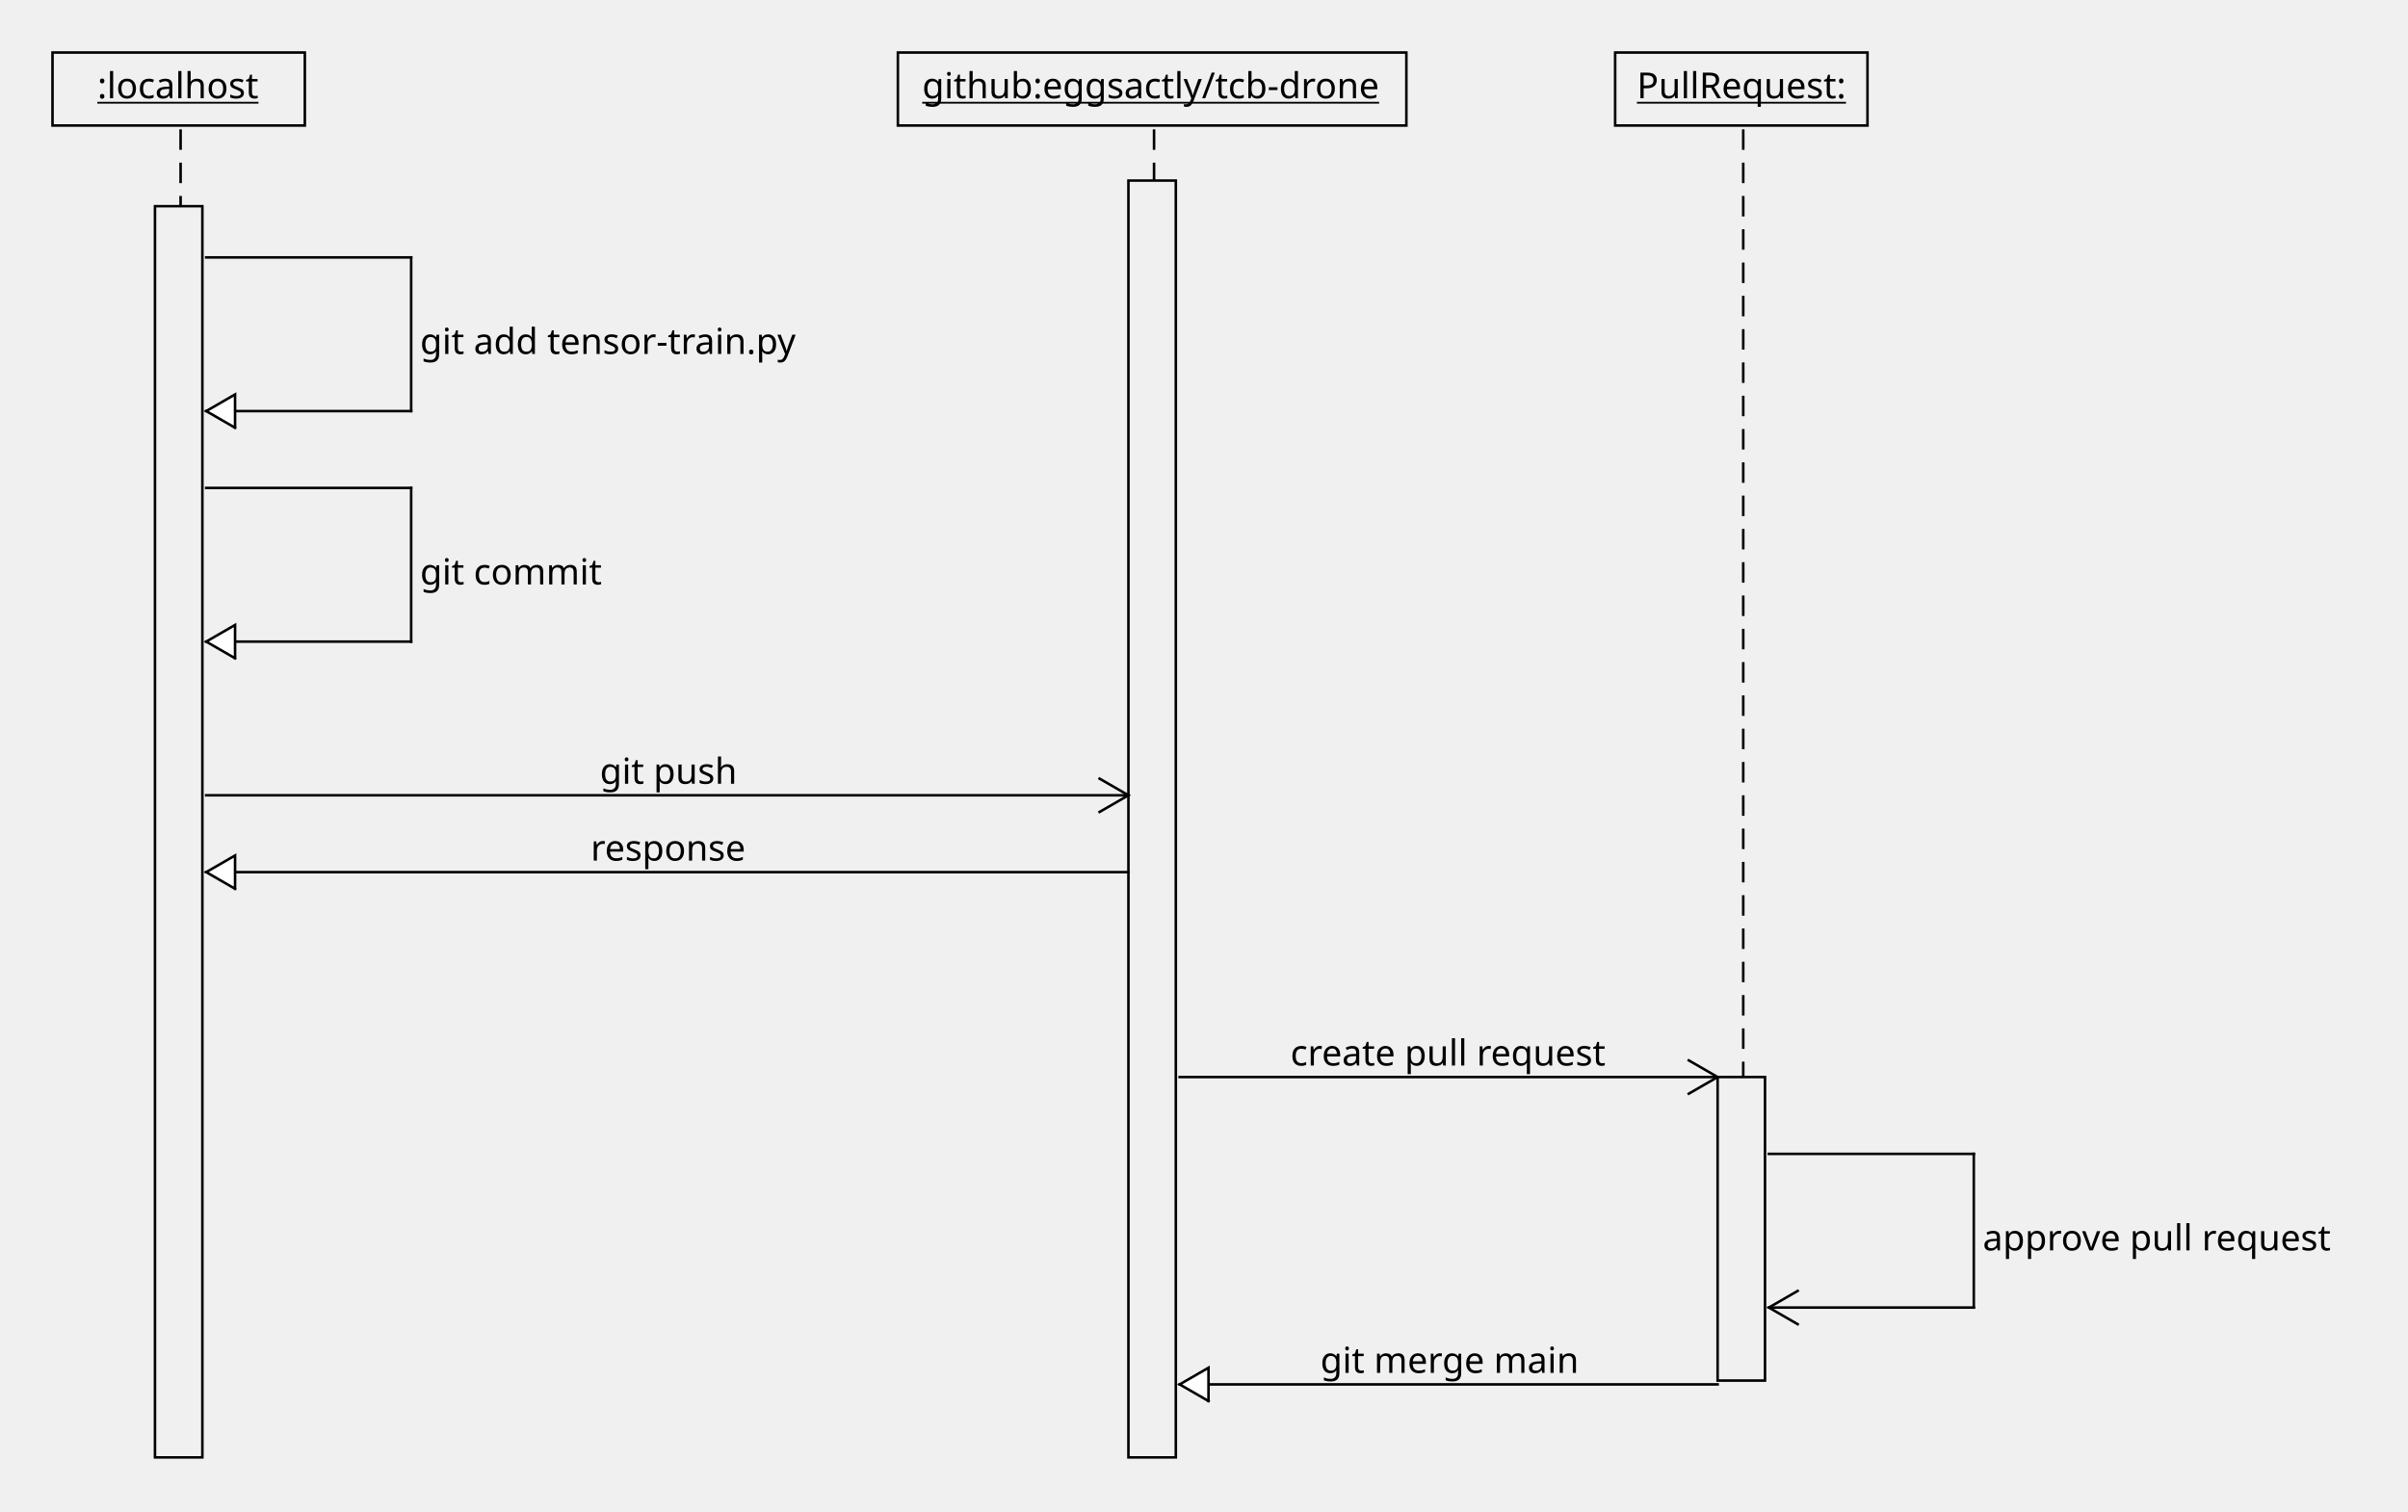
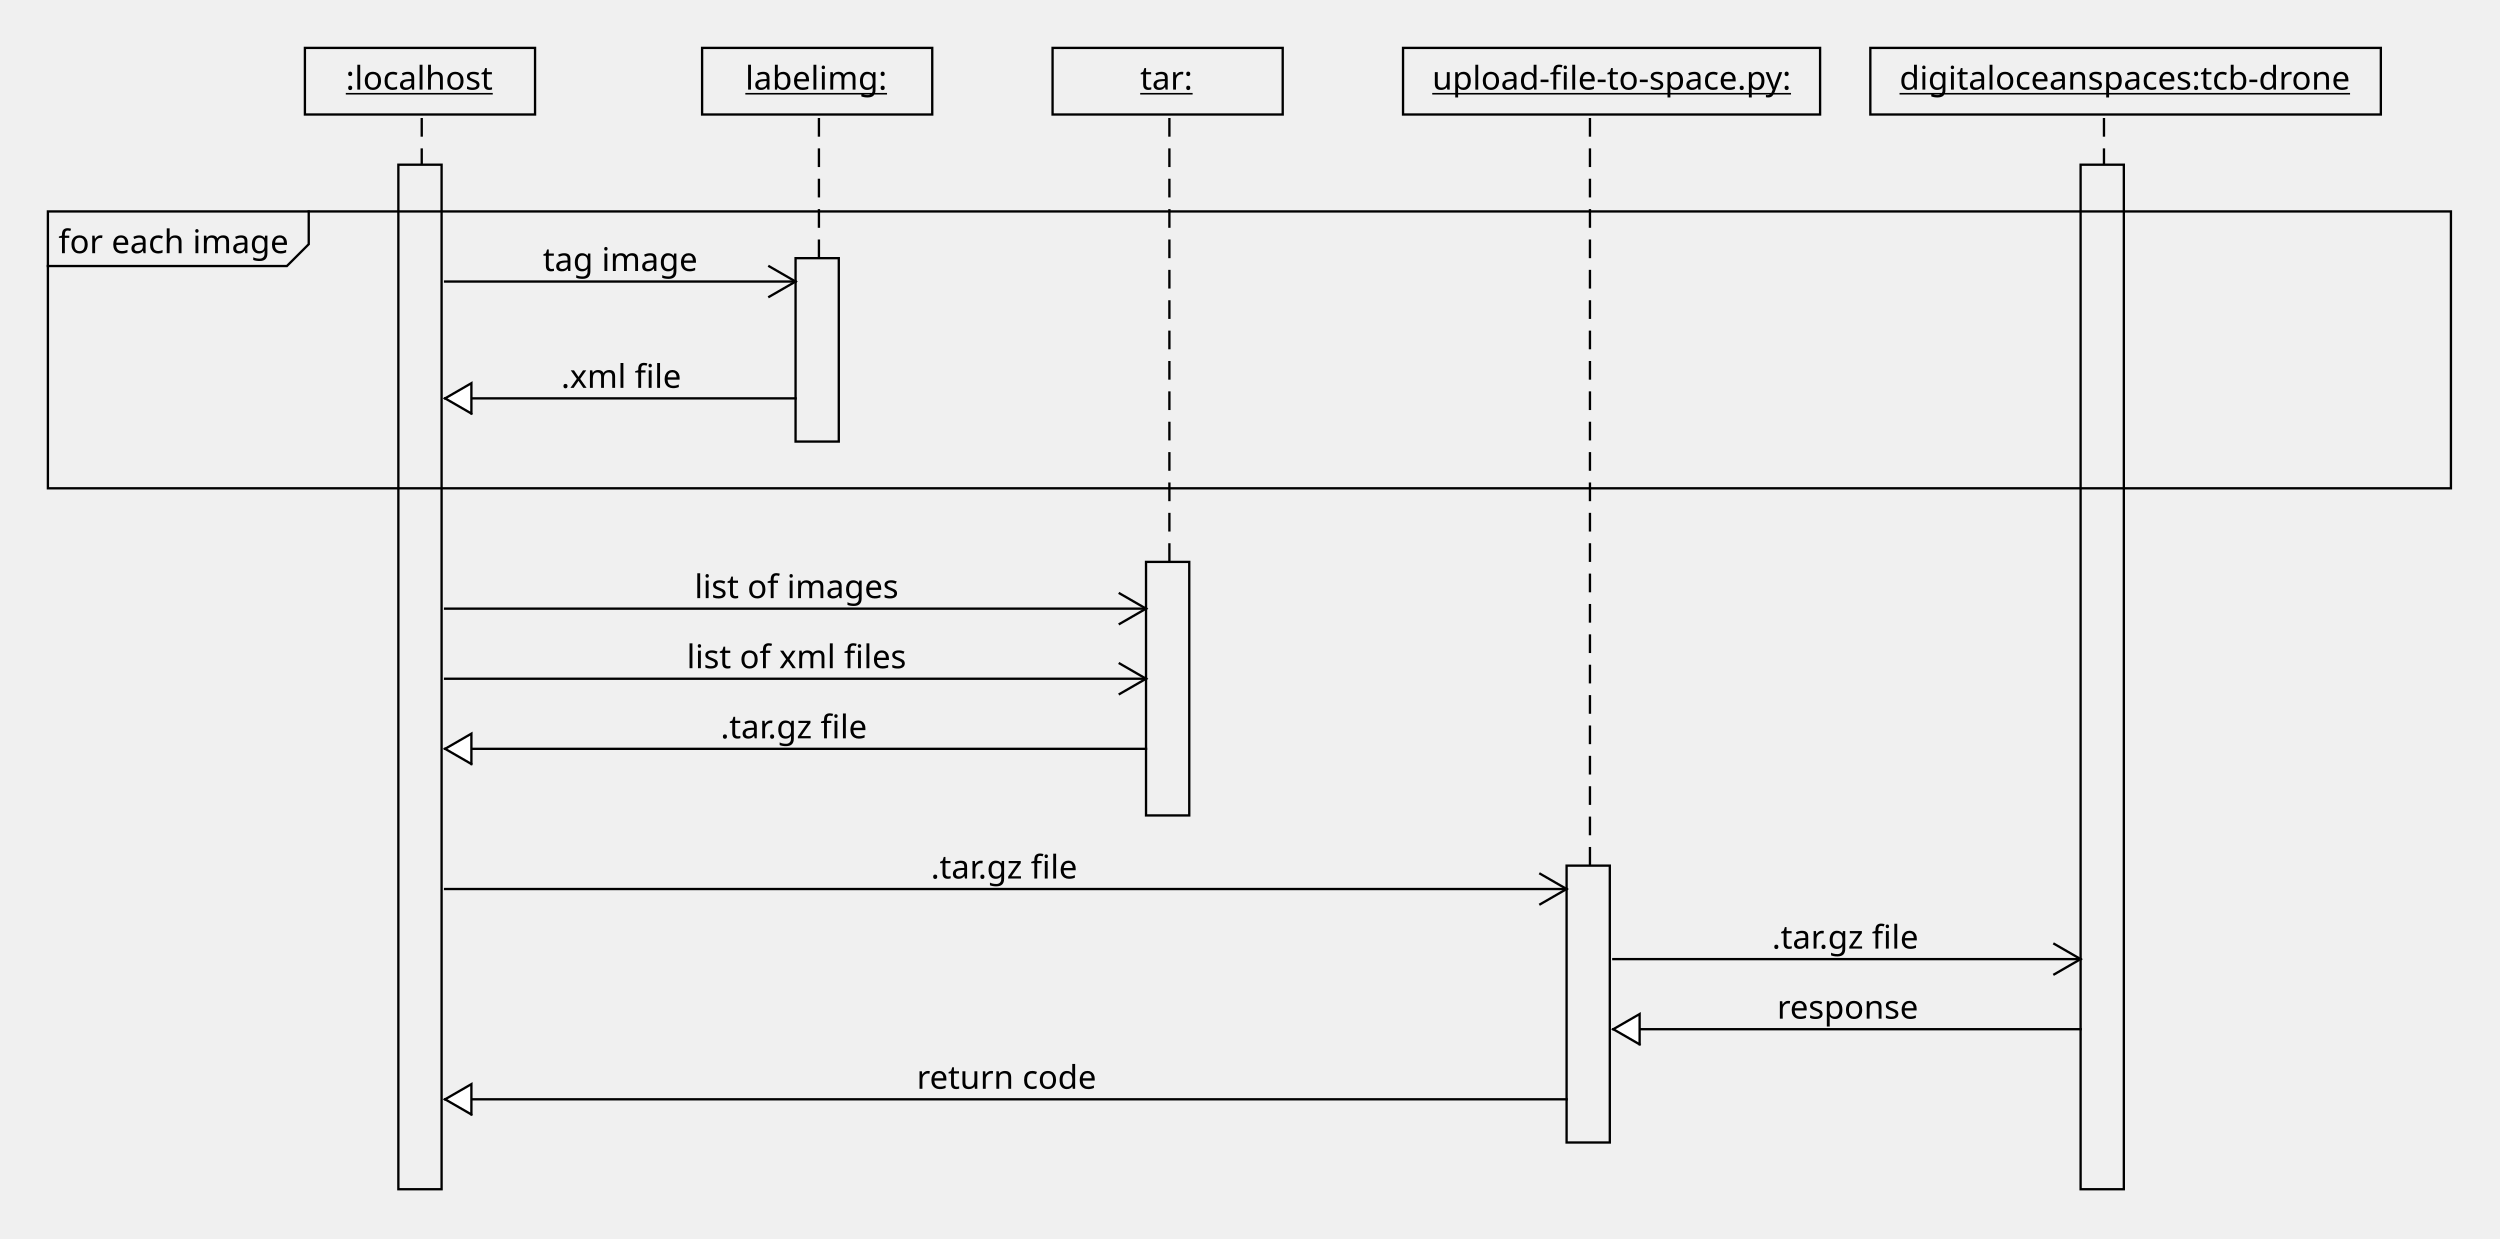
- <svg xmlns="http://www.w3.org/2000/svg" fill-opacity="1" color-rendering="auto" color-interpolation="auto" text-rendering="auto" stroke="black" stroke-linecap="square" width="940" stroke-miterlimit="10" shape-rendering="auto" stroke-opacity="1" fill="black" stroke-dasharray="none" font-weight="normal" stroke-width="1" viewBox="0 0 940 590" height="590" font-family="'Dialog'" font-style="normal" stroke-linejoin="miter" font-size="12px" stroke-dashoffset="0" image-rendering="auto">
+ <svg xmlns="http://www.w3.org/2000/svg" fill-opacity="1" color-rendering="auto" color-interpolation="auto" text-rendering="auto" stroke="black" stroke-linecap="square" width="1070" stroke-miterlimit="10" shape-rendering="auto" stroke-opacity="1" fill="black" stroke-dasharray="none" font-weight="normal" stroke-width="1" viewBox="50 50 1070 530" height="530" font-family="'Dialog'" font-style="normal" stroke-linejoin="miter" font-size="12px" stroke-dashoffset="0" image-rendering="auto">
  <defs id="genericDefs" />
  <g>
    <defs id="defs1">
      <clipPath clipPathUnits="userSpaceOnUse" id="clipPath1">
        <path d="M0 0 L2147483647 0 L2147483647 2147483647 L0 2147483647 L0 0 Z" />
      </clipPath>
      <clipPath clipPathUnits="userSpaceOnUse" id="clipPath2">
+         <path d="M0 0 L0 440 L20 440 L20 0 Z" />
+       </clipPath>
+       <clipPath clipPathUnits="userSpaceOnUse" id="clipPath3">
+         <path d="M0 0 L0 30 L220 30 L220 0 Z" />
+       </clipPath>
+       <clipPath clipPathUnits="userSpaceOnUse" id="clipPath4">
        <path d="M0 0 L0 120 L20 120 L20 0 Z" />
      </clipPath>
-       <clipPath clipPathUnits="userSpaceOnUse" id="clipPath3">
+       <clipPath clipPathUnits="userSpaceOnUse" id="clipPath5">
+         <path d="M0 0 L0 30 L180 30 L180 0 Z" />
+       </clipPath>
+       <clipPath clipPathUnits="userSpaceOnUse" id="clipPath6">
+         <path d="M0 0 L0 110 L20 110 L20 0 Z" />
+       </clipPath>
+       <clipPath clipPathUnits="userSpaceOnUse" id="clipPath7">
        <path d="M0 0 L0 30 L100 30 L100 0 Z" />
      </clipPath>
-       <clipPath clipPathUnits="userSpaceOnUse" id="clipPath4">
-         <path d="M0 0 L0 500 L20 500 L20 0 Z" />
-       </clipPath>
-       <clipPath clipPathUnits="userSpaceOnUse" id="clipPath5">
-         <path d="M0 0 L0 490 L20 490 L20 0 Z" />
-       </clipPath>
-       <clipPath clipPathUnits="userSpaceOnUse" id="clipPath6">
-         <path d="M0 0 L0 30 L200 30 L200 0 Z" />
-       </clipPath>
-       <clipPath clipPathUnits="userSpaceOnUse" id="clipPath7">
-         <path d="M0 0 L0 40 L240 40 L240 0 Z" />
-       </clipPath>
      <clipPath clipPathUnits="userSpaceOnUse" id="clipPath8">
-         <path d="M0 0 L0 90 L240 90 L240 0 Z" />
+         <path d="M0 0 L0 80 L20 80 L20 0 Z" />
      </clipPath>
      <clipPath clipPathUnits="userSpaceOnUse" id="clipPath9">
-         <path d="M0 0 L0 400 L30 400 L30 0 Z" />
+         <path d="M0 0 L0 120 L1030 120 L1030 0 Z" />
      </clipPath>
      <clipPath clipPathUnits="userSpaceOnUse" id="clipPath10">
        <path d="M0 0 L0 50 L30 50 L30 0 Z" />
      </clipPath>
      <clipPath clipPathUnits="userSpaceOnUse" id="clipPath11">
-         <path d="M0 0 L0 40 L390 40 L390 0 Z" />
+         <path d="M0 0 L0 40 L510 40 L510 0 Z" />
      </clipPath>
      <clipPath clipPathUnits="userSpaceOnUse" id="clipPath12">
-         <path d="M0 0 L0 90 L180 90 L180 0 Z" />
+         <path d="M0 0 L0 40 L230 40 L230 0 Z" />
      </clipPath>
      <clipPath clipPathUnits="userSpaceOnUse" id="clipPath13">
-         <path d="M0 0 L0 90 L250 90 L250 0 Z" />
+         <path d="M0 0 L0 350 L30 350 L30 0 Z" />
      </clipPath>
      <clipPath clipPathUnits="userSpaceOnUse" id="clipPath14">
-         <path d="M0 0 L0 60 L30 60 L30 0 Z" />
+         <path d="M0 0 L0 40 L330 40 L330 0 Z" />
+       </clipPath>
+       <clipPath clipPathUnits="userSpaceOnUse" id="clipPath15">
+         <path d="M0 0 L0 220 L30 220 L30 0 Z" />
+       </clipPath>
+       <clipPath clipPathUnits="userSpaceOnUse" id="clipPath16">
+         <path d="M0 0 L0 40 L180 40 L180 0 Z" />
+       </clipPath>
+       <clipPath clipPathUnits="userSpaceOnUse" id="clipPath17">
+         <path d="M0 0 L0 90 L30 90 L30 0 Z" />
      </clipPath>
    </defs>
-     <g fill="rgb(255,255,255)" fill-opacity="0" transform="translate(670,420)" stroke-opacity="0" stroke="rgb(255,255,255)">
-       <rect x="0.5" width="18.5" height="118.5" y="0.5" clip-path="url(#clipPath2)" stroke="none" />
+     <g fill="rgb(255,255,255)" fill-opacity="0" transform="translate(940,120)" stroke-opacity="0" stroke="rgb(255,255,255)">
+       <rect x="0.5" width="18.5" height="438.5" y="0.5" clip-path="url(#clipPath2)" stroke="none" />
    </g>
-     <g transform="translate(670,420)">
-       <rect fill="none" x="0.5" width="18.5" height="118.5" y="0.5" clip-path="url(#clipPath2)" />
+     <g transform="translate(940,120)">
+       <rect fill="none" x="0.5" width="18.5" height="438.5" y="0.5" clip-path="url(#clipPath2)" />
    </g>
-     <g fill="rgb(255,255,255)" fill-opacity="0" transform="translate(630,20)" stroke-opacity="0" stroke="rgb(255,255,255)">
-       <rect x="0.5" width="98.5" height="28.5" y="0.5" clip-path="url(#clipPath3)" stroke="none" />
+     <g fill="rgb(255,255,255)" fill-opacity="0" transform="translate(850,70)" stroke-opacity="0" stroke="rgb(255,255,255)">
+       <rect x="0.5" width="218.5" height="28.5" y="0.5" clip-path="url(#clipPath3)" stroke="none" />
    </g>
-     <g transform="translate(630,20)">
-       <rect fill="none" x="0.5" width="98.5" height="28.5" y="0.5" clip-path="url(#clipPath3)" />
-       <text x="9" font-size="14px" y="18.359" text-decoration="underline" clip-path="url(#clipPath3)" font-family="sans-serif" stroke="none" xml:space="preserve">PullRequest:</text>
+     <g transform="translate(850,70)">
+       <rect fill="none" x="0.5" width="218.5" height="28.5" y="0.5" clip-path="url(#clipPath3)" />
+       <text x="13" font-size="14px" y="18.359" text-decoration="underline" clip-path="url(#clipPath3)" font-family="sans-serif" stroke="none" xml:space="preserve">digitaloceanspaces:tcb-drone</text>
    </g>
-     <g fill="rgb(255,255,255)" fill-opacity="0" transform="translate(440,70)" stroke-opacity="0" stroke="rgb(255,255,255)">
-       <rect x="0.5" width="18.5" height="498.5" y="0.5" clip-path="url(#clipPath4)" stroke="none" />
+     <g fill="rgb(255,255,255)" fill-opacity="0" transform="translate(720,420)" stroke-opacity="0" stroke="rgb(255,255,255)">
+       <rect x="0.5" width="18.5" height="118.5" y="0.5" clip-path="url(#clipPath4)" stroke="none" />
    </g>
-     <g transform="translate(440,70)">
-       <rect fill="none" x="0.5" width="18.5" height="498.5" y="0.5" clip-path="url(#clipPath4)" />
+     <g transform="translate(720,420)">
+       <rect fill="none" x="0.5" width="18.5" height="118.5" y="0.5" clip-path="url(#clipPath4)" />
    </g>
-     <g fill="rgb(255,255,255)" fill-opacity="0" transform="translate(60,80)" stroke-opacity="0" stroke="rgb(255,255,255)">
-       <rect x="0.5" width="18.5" height="488.5" y="0.5" clip-path="url(#clipPath5)" stroke="none" />
+     <g fill="rgb(255,255,255)" fill-opacity="0" transform="translate(650,70)" stroke-opacity="0" stroke="rgb(255,255,255)">
+       <rect x="0.5" width="178.5" height="28.5" y="0.5" clip-path="url(#clipPath5)" stroke="none" />
    </g>
-     <g transform="translate(60,80)">
-       <rect fill="none" x="0.5" width="18.5" height="488.5" y="0.5" clip-path="url(#clipPath5)" />
+     <g transform="translate(650,70)">
+       <rect fill="none" x="0.5" width="178.5" height="28.5" y="0.5" clip-path="url(#clipPath5)" />
+       <text x="13" font-size="14px" y="18.359" text-decoration="underline" clip-path="url(#clipPath5)" font-family="sans-serif" stroke="none" xml:space="preserve">upload-file-to-space.py:</text>
    </g>
-     <g fill="rgb(255,255,255)" fill-opacity="0" transform="translate(350,20)" stroke-opacity="0" stroke="rgb(255,255,255)">
-       <rect x="0.5" width="198.5" height="28.5" y="0.5" clip-path="url(#clipPath6)" stroke="none" />
+     <g fill="rgb(255,255,255)" fill-opacity="0" transform="translate(540,290)" stroke-opacity="0" stroke="rgb(255,255,255)">
+       <rect x="0.5" width="18.5" height="108.5" y="0.5" clip-path="url(#clipPath6)" stroke="none" />
    </g>
-     <g transform="translate(350,20)">
-       <rect fill="none" x="0.5" width="198.5" height="28.5" y="0.5" clip-path="url(#clipPath6)" />
-       <text x="10" font-size="14px" y="18.359" text-decoration="underline" clip-path="url(#clipPath6)" font-family="sans-serif" stroke="none" xml:space="preserve">github:eggsactly/tcb-drone</text>
+     <g transform="translate(540,290)">
+       <rect fill="none" x="0.5" width="18.5" height="108.5" y="0.5" clip-path="url(#clipPath6)" />
    </g>
-     <g fill="rgb(255,255,255)" fill-opacity="0" transform="translate(20,20)" stroke-opacity="0" stroke="rgb(255,255,255)">
-       <rect x="0.5" width="98.5" height="28.5" y="0.5" clip-path="url(#clipPath3)" stroke="none" />
+     <g fill="rgb(255,255,255)" fill-opacity="0" transform="translate(500,70)" stroke-opacity="0" stroke="rgb(255,255,255)">
+       <rect x="0.5" width="98.5" height="28.5" y="0.5" clip-path="url(#clipPath7)" stroke="none" />
    </g>
-     <g transform="translate(20,20)">
-       <rect fill="none" x="0.5" width="98.5" height="28.5" y="0.5" clip-path="url(#clipPath3)" />
-       <text x="18" font-size="14px" y="18.359" text-decoration="underline" clip-path="url(#clipPath3)" font-family="sans-serif" stroke="none" xml:space="preserve">:localhost</text>
+     <g transform="translate(500,70)">
+       <rect fill="none" x="0.5" width="98.5" height="28.5" y="0.5" clip-path="url(#clipPath7)" />
+       <text x="38" font-size="14px" y="18.359" text-decoration="underline" clip-path="url(#clipPath7)" font-family="sans-serif" stroke="none" xml:space="preserve">tar:</text>
    </g>
-     <g transform="translate(450,520)">
-       <path fill="none" d="M10.5 20.5 L220.5 20.5" clip-path="url(#clipPath7)" />
-       <path fill="white" d="M21.758 27 L10.5 20.5 L21.758 14 L21.758 27" clip-path="url(#clipPath7)" stroke="none" />
-       <path fill="none" d="M21.758 27 L10.5 20.5 L21.758 14 L21.758 27" clip-path="url(#clipPath7)" />
-       <text x="65.432" font-size="14px" y="16" clip-path="url(#clipPath7)" font-family="sans-serif" stroke="none" xml:space="preserve">git merge main</text>
+     <g fill="rgb(255,255,255)" fill-opacity="0" transform="translate(390,160)" stroke-opacity="0" stroke="rgb(255,255,255)">
+       <rect x="0.5" width="18.5" height="78.5" y="0.5" clip-path="url(#clipPath8)" stroke="none" />
    </g>
-     <g transform="translate(680,440)">
-       <path fill="none" d="M10.5 70.5 L90.5 70.5" clip-path="url(#clipPath8)" />
-       <path fill="none" d="M90.5 70.5 L90.5 10.5" clip-path="url(#clipPath8)" />
-       <path fill="none" d="M90.5 10.5 L10.5 10.5" clip-path="url(#clipPath8)" />
-       <path fill="none" d="M21.758 77 L10.5 70.5 L21.758 64" clip-path="url(#clipPath8)" />
-       <text x="94" font-size="14px" y="48.18" clip-path="url(#clipPath8)" font-family="sans-serif" stroke="none" xml:space="preserve">approve pull request</text>
+     <g transform="translate(390,160)">
+       <rect fill="none" x="0.5" width="18.5" height="78.5" y="0.5" clip-path="url(#clipPath8)" />
    </g>
-     <g transform="translate(450,400)">
-       <path fill="none" d="M220.5 20.5 L10.5 20.5" clip-path="url(#clipPath7)" />
-       <path fill="none" d="M209.242 14 L220.5 20.5 L209.242 27" clip-path="url(#clipPath7)" />
-       <text x="53.753" font-size="14px" y="16" clip-path="url(#clipPath7)" font-family="sans-serif" stroke="none" xml:space="preserve">create pull request</text>
+     <g fill="rgb(255,255,255)" fill-opacity="0" transform="translate(350,70)" stroke-opacity="0" stroke="rgb(255,255,255)">
+       <rect x="0.5" width="98.5" height="28.5" y="0.5" clip-path="url(#clipPath7)" stroke="none" />
    </g>
-     <g stroke-dasharray="8,5" stroke-miterlimit="5" transform="translate(670,40)" stroke-linecap="butt">
-       <path fill="none" d="M10.5 10.5 L10.5 380.5" clip-path="url(#clipPath9)" />
+     <g transform="translate(350,70)">
+       <rect fill="none" x="0.5" width="98.5" height="28.5" y="0.5" clip-path="url(#clipPath7)" />
+       <text x="19" font-size="14px" y="18.359" text-decoration="underline" clip-path="url(#clipPath7)" font-family="sans-serif" stroke="none" xml:space="preserve">labelimg:</text>
    </g>
-     <g stroke-dasharray="8,5" stroke-miterlimit="5" transform="translate(440,40)" stroke-linecap="butt">
+     <g fill="rgb(255,255,255)" fill-opacity="0" transform="translate(220,120)" stroke-opacity="0" stroke="rgb(255,255,255)">
+       <rect x="0.5" width="18.5" height="438.5" y="0.5" clip-path="url(#clipPath2)" stroke="none" />
+     </g>
+     <g transform="translate(220,120)">
+       <rect fill="none" x="0.5" width="18.5" height="438.5" y="0.5" clip-path="url(#clipPath2)" />
+     </g>
+     <g fill="rgb(255,255,255)" fill-opacity="0" transform="translate(70,140)" stroke-opacity="0" stroke="rgb(255,255,255)">
+       <rect x="0.5" width="1028.5" height="118.5" y="0.5" clip-path="url(#clipPath9)" stroke="none" />
+     </g>
+     <g transform="translate(70,140)">
+       <rect fill="none" x="0.5" width="1028.5" height="118.5" y="0.5" clip-path="url(#clipPath9)" />
+       <path fill="none" d="M112.136 0.5 L112.136 14.516 L102.792 23.859 L0.5 23.859" clip-path="url(#clipPath9)" />
+       <text x="5" font-size="14px" y="18.359" clip-path="url(#clipPath9)" font-family="sans-serif" stroke="none" xml:space="preserve">for each image</text>
+     </g>
+     <g fill="rgb(255,255,255)" fill-opacity="0" transform="translate(180,70)" stroke-opacity="0" stroke="rgb(255,255,255)">
+       <rect x="0.5" width="98.5" height="28.5" y="0.5" clip-path="url(#clipPath7)" stroke="none" />
+     </g>
+     <g transform="translate(180,70)">
+       <rect fill="none" x="0.5" width="98.5" height="28.5" y="0.5" clip-path="url(#clipPath7)" />
+       <text x="18" font-size="14px" y="18.359" text-decoration="underline" clip-path="url(#clipPath7)" font-family="sans-serif" stroke="none" xml:space="preserve">:localhost</text>
+     </g>
+     <g stroke-dasharray="8,5" stroke-miterlimit="5" transform="translate(940,90)" stroke-linecap="butt">
      <path fill="none" d="M10.5 10.5 L10.5 30.5" clip-path="url(#clipPath10)" />
    </g>
-     <g transform="translate(70,320)">
-       <path fill="none" d="M10.5 20.5 L370.5 20.5" clip-path="url(#clipPath11)" />
+     <g transform="translate(230,500)">
+       <path fill="none" d="M10.5 20.5 L490.5 20.5" clip-path="url(#clipPath11)" />
      <path fill="white" d="M21.758 27 L10.5 20.5 L21.758 14 L21.758 27" clip-path="url(#clipPath11)" stroke="none" />
      <path fill="none" d="M21.758 27 L10.5 20.5 L21.758 14 L21.758 27" clip-path="url(#clipPath11)" />
-       <text x="160.589" font-size="14px" y="16" clip-path="url(#clipPath11)" font-family="sans-serif" stroke="none" xml:space="preserve">response</text>
+       <text x="212.371" font-size="14px" y="16" clip-path="url(#clipPath11)" font-family="sans-serif" stroke="none" xml:space="preserve">return code</text>
    </g>
-     <g transform="translate(70,290)">
-       <path fill="none" d="M370.5 20.5 L10.5 20.5" clip-path="url(#clipPath11)" />
-       <path fill="none" d="M359.242 14 L370.5 20.5 L359.242 27" clip-path="url(#clipPath11)" />
-       <text x="164.183" font-size="14px" y="16" clip-path="url(#clipPath11)" font-family="sans-serif" stroke="none" xml:space="preserve">git push</text>
+     <g transform="translate(730,470)">
+       <path fill="none" d="M10.5 20.5 L210.5 20.5" clip-path="url(#clipPath12)" />
+       <path fill="white" d="M21.758 27 L10.5 20.5 L21.758 14 L21.758 27" clip-path="url(#clipPath12)" stroke="none" />
+       <path fill="none" d="M21.758 27 L10.5 20.5 L21.758 14 L21.758 27" clip-path="url(#clipPath12)" />
+       <text x="80.589" font-size="14px" y="16" clip-path="url(#clipPath12)" font-family="sans-serif" stroke="none" xml:space="preserve">response</text>
    </g>
-     <g transform="translate(70,180)">
-       <path fill="none" d="M10.5 70.5 L90.5 70.5" clip-path="url(#clipPath12)" />
-       <path fill="none" d="M90.5 70.5 L90.5 10.5" clip-path="url(#clipPath12)" />
-       <path fill="none" d="M90.5 10.5 L10.5 10.5" clip-path="url(#clipPath12)" />
-       <path fill="white" d="M21.758 77 L10.5 70.5 L21.758 64 L21.758 77" clip-path="url(#clipPath12)" stroke="none" />
-       <path fill="none" d="M21.758 77 L10.5 70.5 L21.758 64 L21.758 77" clip-path="url(#clipPath12)" />
-       <text x="94" font-size="14px" y="48.18" clip-path="url(#clipPath12)" font-family="sans-serif" stroke="none" xml:space="preserve">git commit</text>
+     <g transform="translate(730,440)">
+       <path fill="none" d="M210.5 20.5 L10.5 20.5" clip-path="url(#clipPath12)" />
+       <path fill="none" d="M199.242 14 L210.5 20.5 L199.242 27" clip-path="url(#clipPath12)" />
+       <text x="78.382" font-size="14px" y="16" clip-path="url(#clipPath12)" font-family="sans-serif" stroke="none" xml:space="preserve">.tar.gz file</text>
    </g>
-     <g transform="translate(70,90)">
-       <path fill="none" d="M10.5 70.5 L90.5 70.5" clip-path="url(#clipPath13)" />
-       <path fill="none" d="M90.5 70.5 L90.5 10.5" clip-path="url(#clipPath13)" />
-       <path fill="none" d="M90.5 10.5 L10.5 10.5" clip-path="url(#clipPath13)" />
-       <path fill="white" d="M21.758 77 L10.5 70.5 L21.758 64 L21.758 77" clip-path="url(#clipPath13)" stroke="none" />
-       <path fill="none" d="M21.758 77 L10.5 70.5 L21.758 64 L21.758 77" clip-path="url(#clipPath13)" />
-       <text x="94" font-size="14px" y="48.18" clip-path="url(#clipPath13)" font-family="sans-serif" stroke="none" xml:space="preserve">git add tensor-train.py</text>
+     <g transform="translate(230,410)">
+       <path fill="none" d="M490.5 20.5 L10.5 20.5" clip-path="url(#clipPath11)" />
+       <path fill="none" d="M479.242 14 L490.5 20.5 L479.242 27" clip-path="url(#clipPath11)" />
+       <text x="218.382" font-size="14px" y="16" clip-path="url(#clipPath11)" font-family="sans-serif" stroke="none" xml:space="preserve">.tar.gz file</text>
    </g>
-     <g stroke-dasharray="8,5" stroke-miterlimit="5" transform="translate(60,40)" stroke-linecap="butt">
-       <path fill="none" d="M10.5 10.5 L10.5 40.5" clip-path="url(#clipPath14)" />
+     <g stroke-dasharray="8,5" stroke-miterlimit="5" transform="translate(720,90)" stroke-linecap="butt">
+       <path fill="none" d="M10.5 10.5 L10.5 330.5" clip-path="url(#clipPath13)" />
+     </g>
+     <g transform="translate(230,350)">
+       <path fill="none" d="M10.5 20.5 L310.5 20.5" clip-path="url(#clipPath14)" />
+       <path fill="white" d="M21.758 27 L10.5 20.5 L21.758 14 L21.758 27" clip-path="url(#clipPath14)" stroke="none" />
+       <path fill="none" d="M21.758 27 L10.5 20.5 L21.758 14 L21.758 27" clip-path="url(#clipPath14)" />
+       <text x="128.382" font-size="14px" y="16" clip-path="url(#clipPath14)" font-family="sans-serif" stroke="none" xml:space="preserve">.tar.gz file</text>
+     </g>
+     <g stroke-dasharray="8,5" stroke-miterlimit="5" transform="translate(540,90)" stroke-linecap="butt">
+       <path fill="none" d="M10.5 10.5 L10.5 200.5" clip-path="url(#clipPath15)" />
+     </g>
+     <g transform="translate(230,320)">
+       <path fill="none" d="M310.5 20.5 L10.5 20.5" clip-path="url(#clipPath14)" />
+       <path fill="none" d="M299.242 14 L310.5 20.5 L299.242 27" clip-path="url(#clipPath14)" />
+       <text x="113.938" font-size="14px" y="16" clip-path="url(#clipPath14)" font-family="sans-serif" stroke="none" xml:space="preserve">list of xml files</text>
+     </g>
+     <g transform="translate(230,290)">
+       <path fill="none" d="M310.5 20.5 L10.5 20.5" clip-path="url(#clipPath14)" />
+       <path fill="none" d="M299.242 14 L310.5 20.5 L299.242 27" clip-path="url(#clipPath14)" />
+       <text x="117.249" font-size="14px" y="16" clip-path="url(#clipPath14)" font-family="sans-serif" stroke="none" xml:space="preserve">list of images</text>
+     </g>
+     <g transform="translate(230,200)">
+       <path fill="none" d="M10.5 20.5 L160.5 20.5" clip-path="url(#clipPath16)" />
+       <path fill="white" d="M21.758 27 L10.5 20.5 L21.758 14 L21.758 27" clip-path="url(#clipPath16)" stroke="none" />
+       <path fill="none" d="M21.758 27 L10.5 20.5 L21.758 14 L21.758 27" clip-path="url(#clipPath16)" />
+       <text x="60.144" font-size="14px" y="16" clip-path="url(#clipPath16)" font-family="sans-serif" stroke="none" xml:space="preserve">.xml file</text>
+     </g>
+     <g transform="translate(230,150)">
+       <path fill="none" d="M10.5 20.5 L160.5 20.5" clip-path="url(#clipPath16)" />
+       <path fill="none" d="M149.242 27 L160.5 20.5 L149.242 14" clip-path="url(#clipPath16)" />
+       <text x="52.354" font-size="14px" y="16" clip-path="url(#clipPath16)" font-family="sans-serif" stroke="none" xml:space="preserve">tag image</text>
+     </g>
+     <g stroke-dasharray="8,5" stroke-miterlimit="5" transform="translate(390,90)" stroke-linecap="butt">
+       <path fill="none" d="M10.5 10.5 L10.5 70.5" clip-path="url(#clipPath17)" />
+     </g>
+     <g stroke-dasharray="8,5" stroke-miterlimit="5" transform="translate(220,90)" stroke-linecap="butt">
+       <path fill="none" d="M10.5 10.5 L10.5 30.5" clip-path="url(#clipPath10)" />
    </g>
  </g>
</svg>
